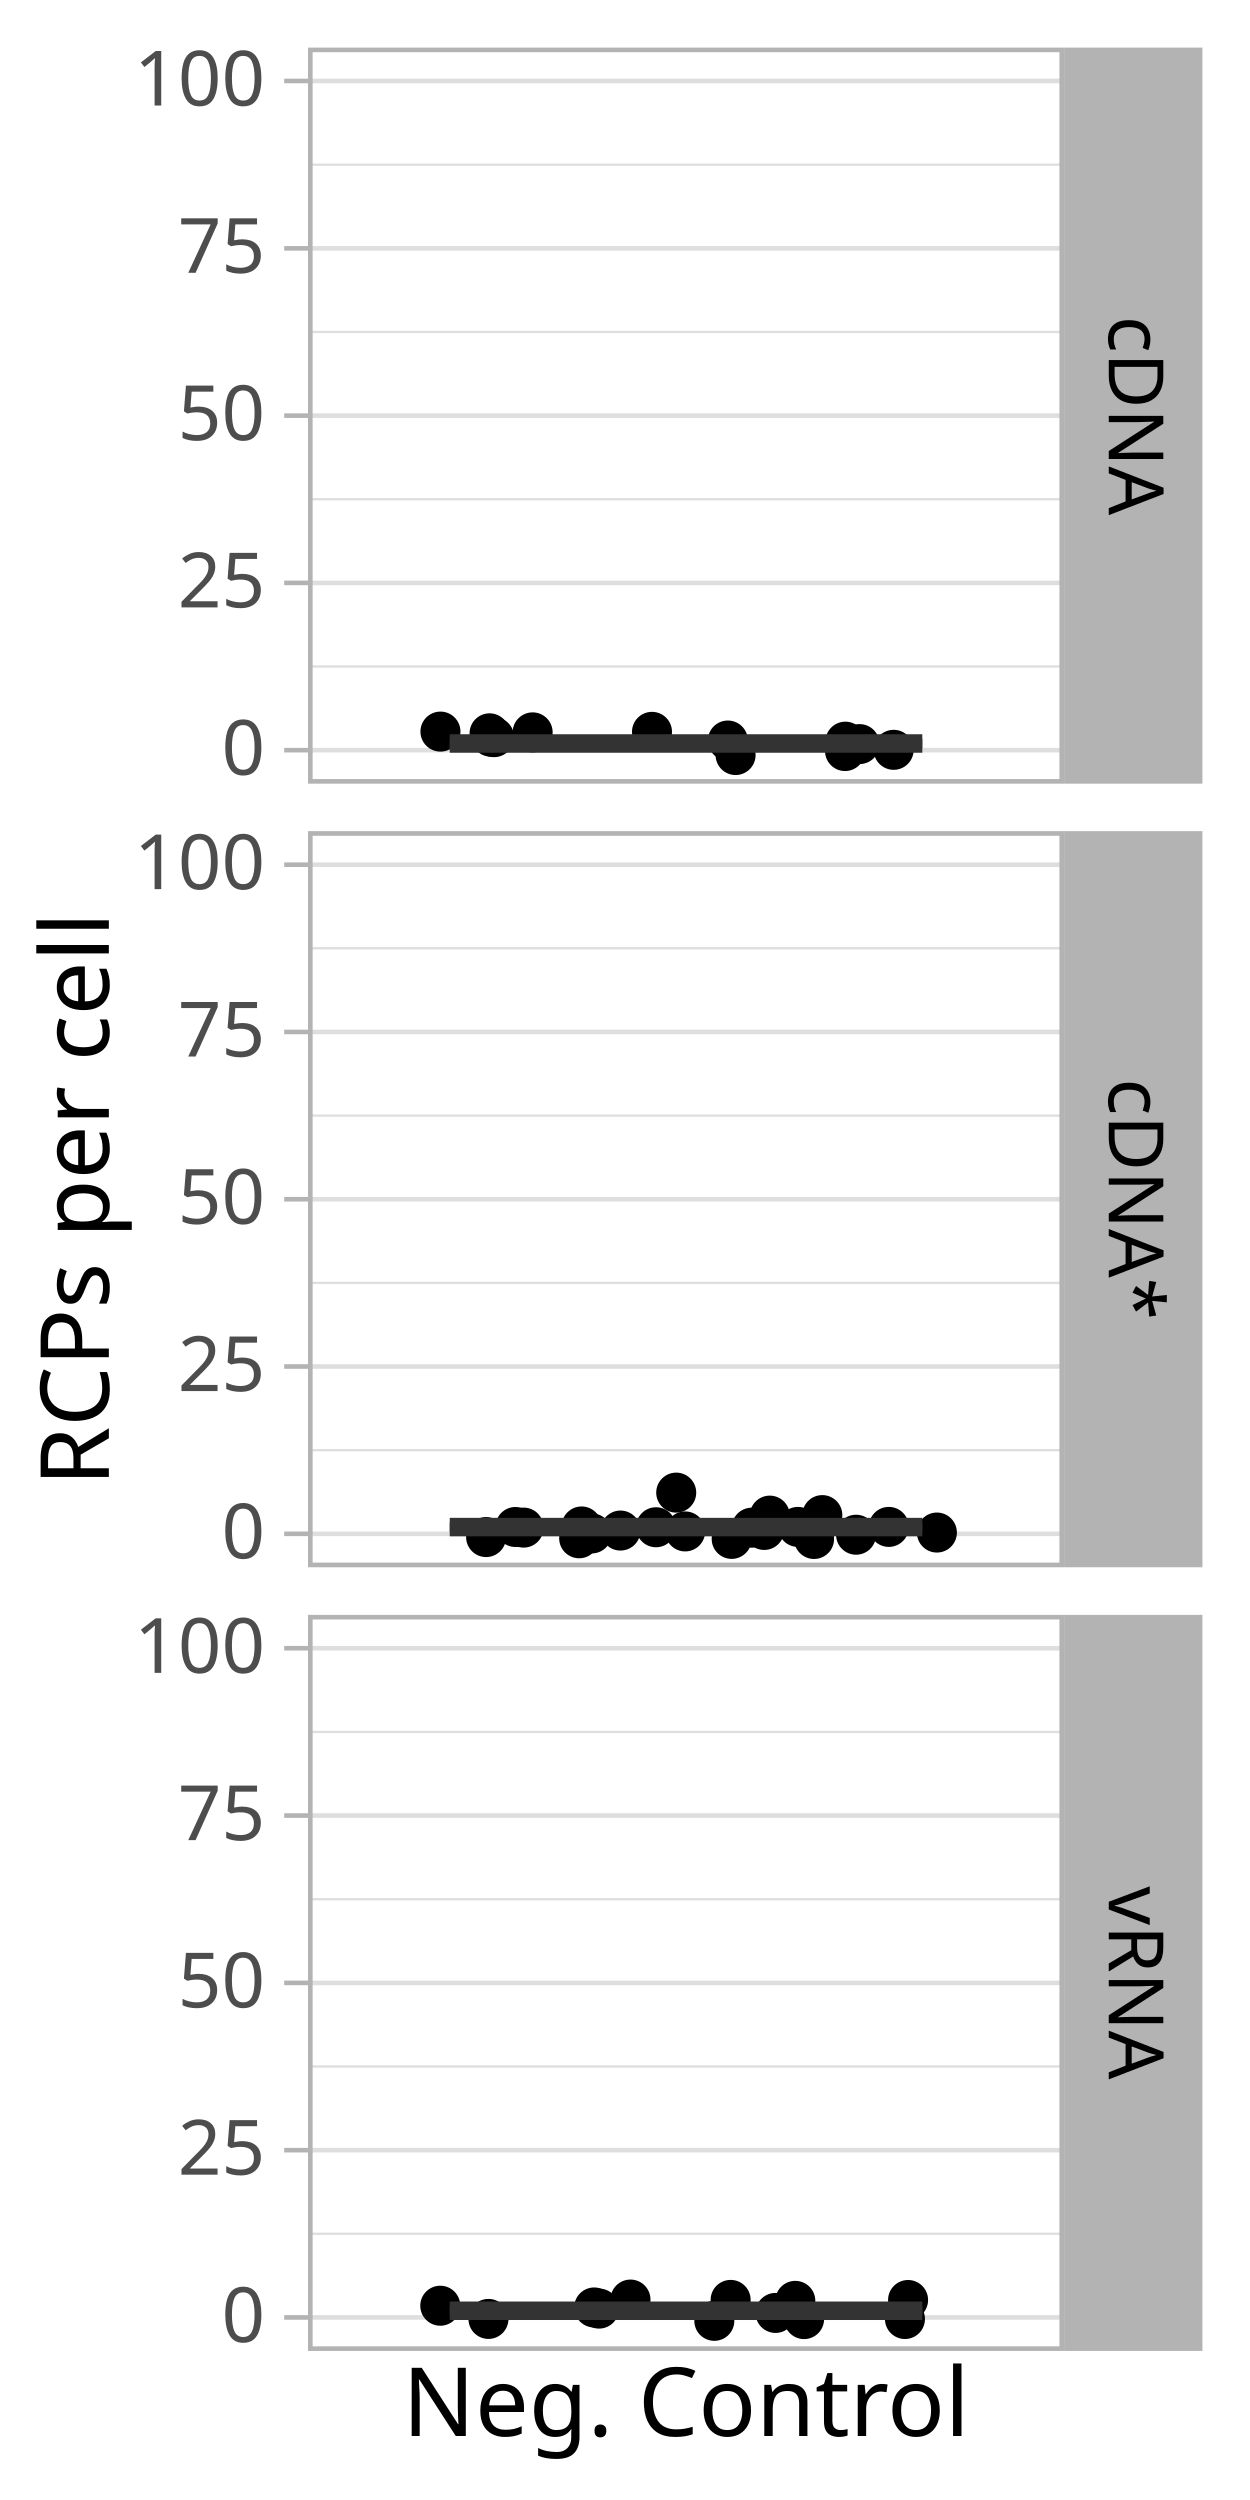
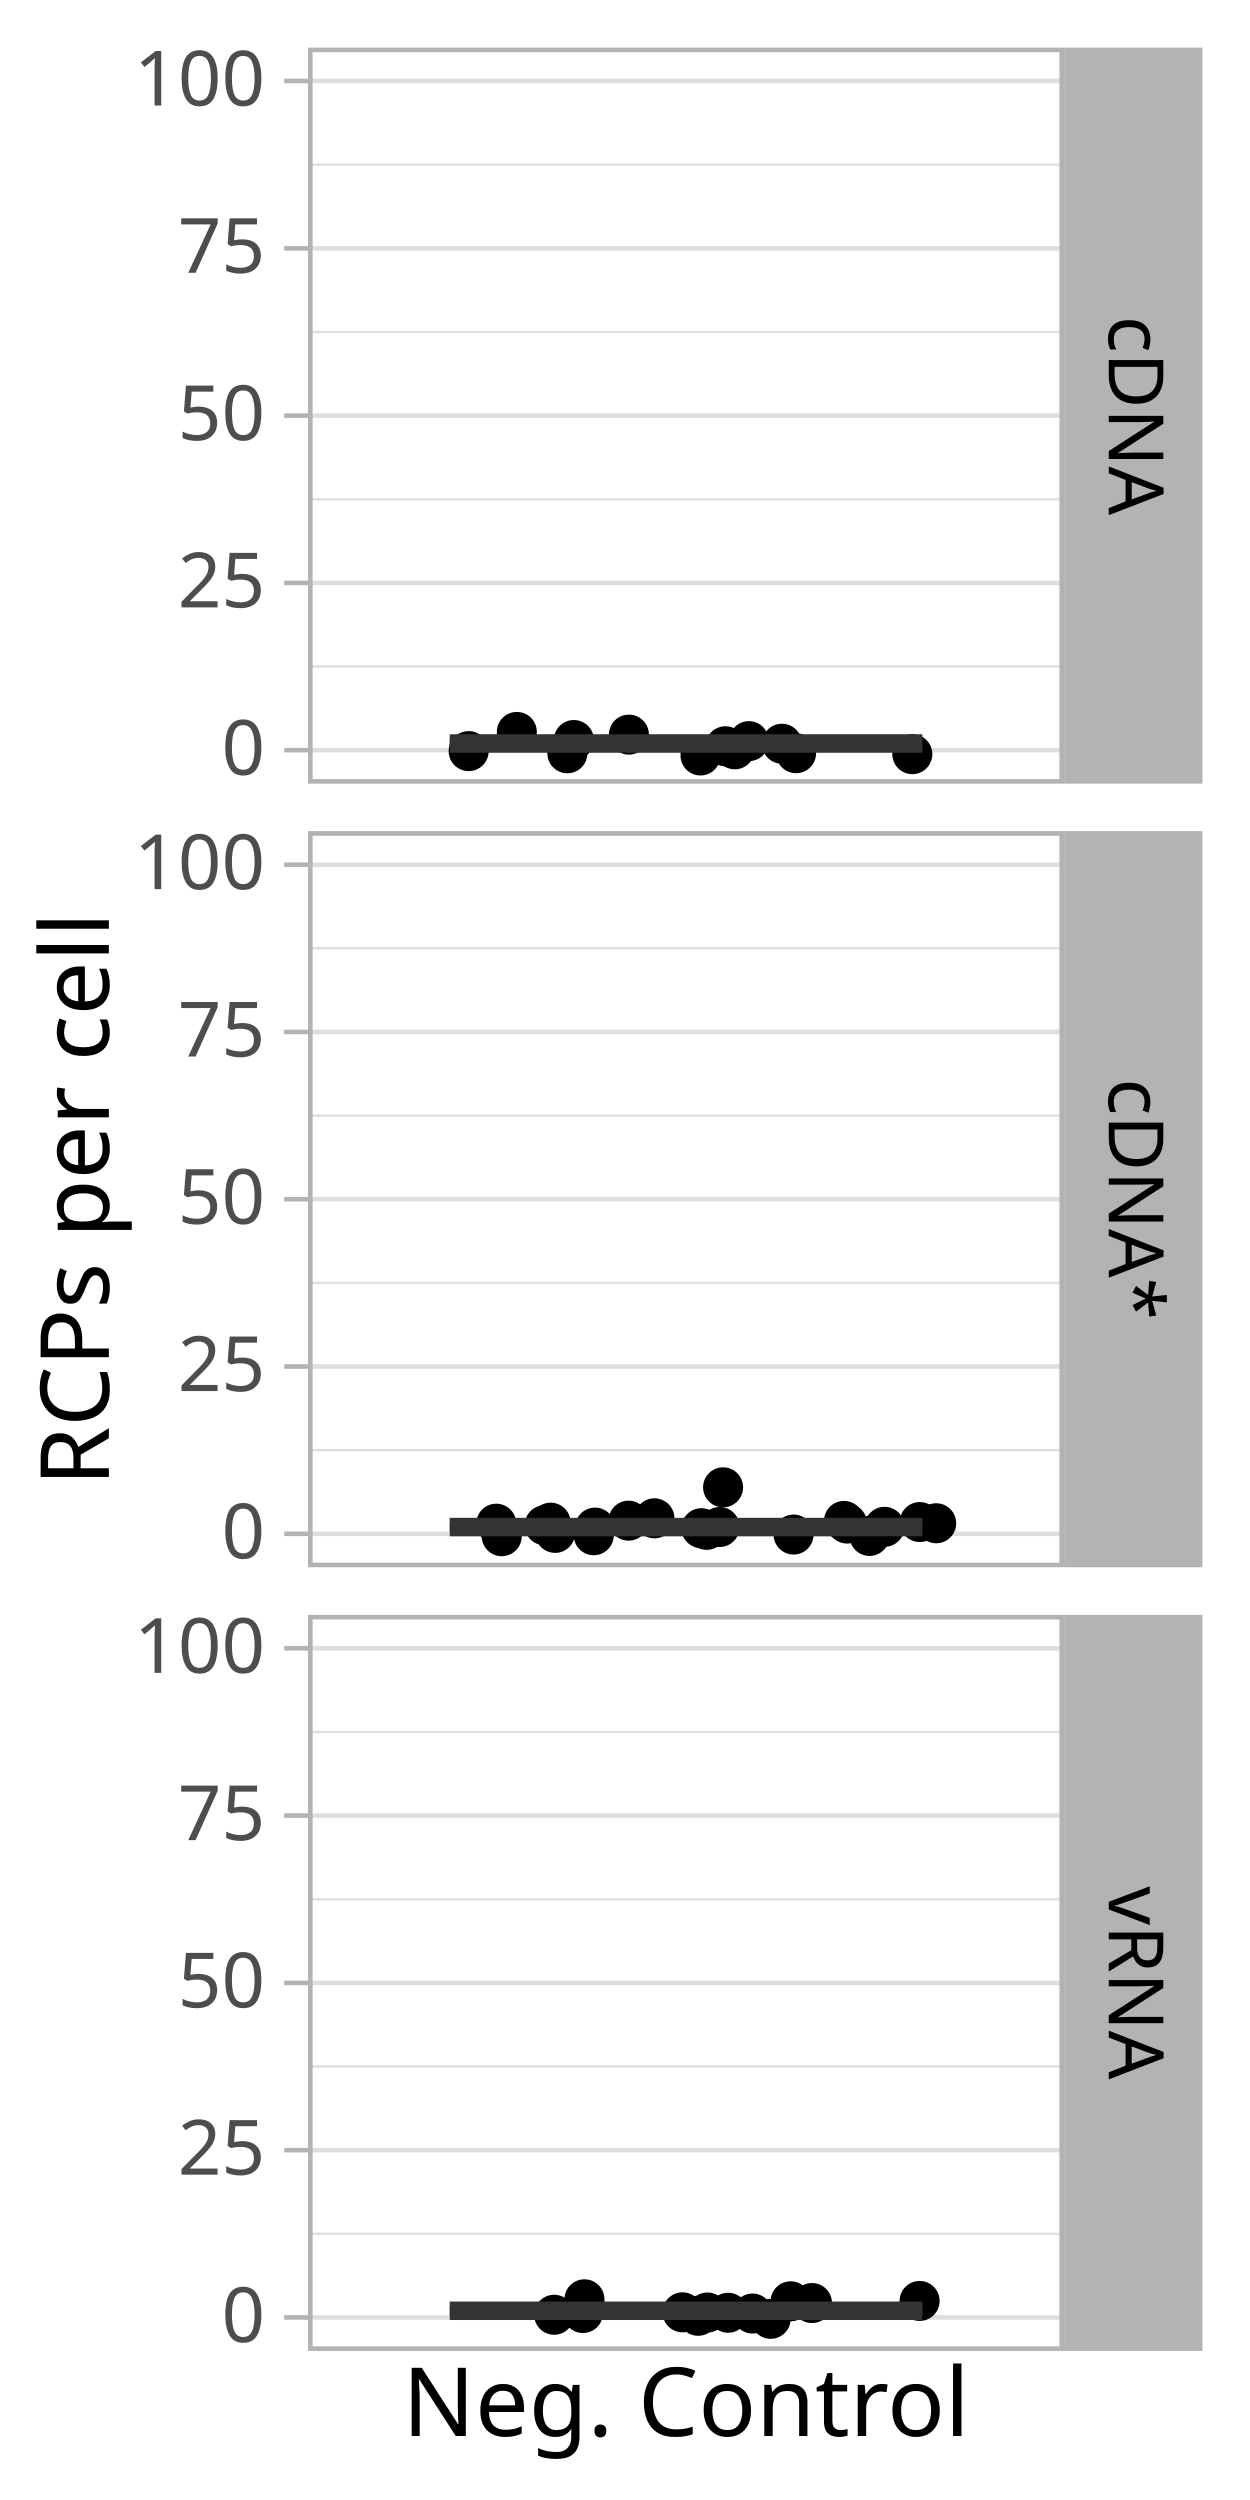
<svg xmlns="http://www.w3.org/2000/svg" class="svglite" width="144.00pt" height="288.00pt" viewBox="0 0 144.00 288.00">
  <defs>
    <style type="text/css">
    .svglite line, .svglite polyline, .svglite polygon, .svglite path, .svglite rect, .svglite circle {
      fill: none;
      stroke: #000000;
      stroke-linecap: round;
      stroke-linejoin: round;
      stroke-miterlimit: 10.00;
    }
    .svglite text {
      white-space: pre;
    }
  </style>
  </defs>
  <rect width="100%" height="100%" style="stroke: none; fill: #FFFFFF;" />
  <defs>
    <clipPath id="cpMC4wMHwxNDQuMDB8MC4wMHwyODguMDA=">
      <rect x="0.00" y="0.00" width="144.00" height="288.00" />
    </clipPath>
  </defs>
  <g clip-path="url(#cpMC4wMHwxNDQuMDB8MC4wMHwyODguMDA=)">
    <rect x="0.00" y="0.00" width="144.00" height="288.00" style="stroke-width: 1.07; stroke: #FFFFFF; fill: #FFFFFF;" />
  </g>
  <defs>
    <clipPath id="cpMzUuNDh8MTIyLjU4fDUuNDh8OTAuMjc=">
      <rect x="35.48" y="5.48" width="87.10" height="84.80" />
    </clipPath>
  </defs>
  <g clip-path="url(#cpMzUuNDh8MTIyLjU4fDUuNDh8OTAuMjc=)">
    <rect x="35.48" y="5.48" width="87.10" height="84.80" style="stroke-width: 1.07; stroke: none; fill: #FFFFFF;" />
    <polyline points="35.48,76.78 122.58,76.78 " style="stroke-width: 0.27; stroke: #DEDEDE; stroke-linecap: butt;" />
    <polyline points="35.48,57.51 122.58,57.51 " style="stroke-width: 0.27; stroke: #DEDEDE; stroke-linecap: butt;" />
    <polyline points="35.48,38.24 122.58,38.24 " style="stroke-width: 0.27; stroke: #DEDEDE; stroke-linecap: butt;" />
    <polyline points="35.48,18.97 122.58,18.97 " style="stroke-width: 0.27; stroke: #DEDEDE; stroke-linecap: butt;" />
    <polyline points="35.48,86.42 122.58,86.42 " style="stroke-width: 0.53; stroke: #DEDEDE; stroke-linecap: butt;" />
    <polyline points="35.48,67.15 122.58,67.15 " style="stroke-width: 0.53; stroke: #DEDEDE; stroke-linecap: butt;" />
    <polyline points="35.48,47.88 122.58,47.88 " style="stroke-width: 0.53; stroke: #DEDEDE; stroke-linecap: butt;" />
    <polyline points="35.48,28.61 122.58,28.61 " style="stroke-width: 0.53; stroke: #DEDEDE; stroke-linecap: butt;" />
    <polyline points="35.48,9.33 122.58,9.33 " style="stroke-width: 0.53; stroke: #DEDEDE; stroke-linecap: butt;" />
-     <circle cx="75.11" cy="84.31" r="1.95" style="stroke-width: 0.71; fill: #000000;" />
-     <circle cx="61.36" cy="84.37" r="1.95" style="stroke-width: 0.71; fill: #000000;" />
-     <circle cx="97.39" cy="85.44" r="1.95" style="stroke-width: 0.71; fill: #000000;" />
-     <circle cx="102.95" cy="86.38" r="1.95" style="stroke-width: 0.71; fill: #000000;" />
-     <circle cx="84.74" cy="86.98" r="1.95" style="stroke-width: 0.71; fill: #000000;" />
-     <circle cx="56.40" cy="84.48" r="1.95" style="stroke-width: 0.71; fill: #000000;" />
-     <circle cx="99.02" cy="85.72" r="1.95" style="stroke-width: 0.71; fill: #000000;" />
-     <circle cx="97.35" cy="86.52" r="1.95" style="stroke-width: 0.71; fill: #000000;" />
-     <circle cx="56.56" cy="84.87" r="1.95" style="stroke-width: 0.71; fill: #000000;" />
-     <circle cx="50.74" cy="84.28" r="1.95" style="stroke-width: 0.71; fill: #000000;" />
-     <circle cx="56.92" cy="84.92" r="1.95" style="stroke-width: 0.71; fill: #000000;" />
-     <circle cx="83.85" cy="85.31" r="1.95" style="stroke-width: 0.71; fill: #000000;" />
+     <circle cx="53.99" cy="86.53" r="1.95" style="stroke-width: 0.71; fill: #000000;" />
+     <circle cx="66.11" cy="85.25" r="1.95" style="stroke-width: 0.71; fill: #000000;" />
+     <circle cx="59.54" cy="84.32" r="1.95" style="stroke-width: 0.71; fill: #000000;" />
+     <circle cx="86.27" cy="85.38" r="1.95" style="stroke-width: 0.71; fill: #000000;" />
+     <circle cx="91.71" cy="86.77" r="1.95" style="stroke-width: 0.71; fill: #000000;" />
+     <circle cx="80.70" cy="87.03" r="1.95" style="stroke-width: 0.71; fill: #000000;" />
+     <circle cx="84.65" cy="86.32" r="1.95" style="stroke-width: 0.71; fill: #000000;" />
+     <circle cx="105.10" cy="86.88" r="1.95" style="stroke-width: 0.71; fill: #000000;" />
+     <circle cx="72.45" cy="84.63" r="1.95" style="stroke-width: 0.71; fill: #000000;" />
+     <circle cx="90.08" cy="85.68" r="1.95" style="stroke-width: 0.71; fill: #000000;" />
+     <circle cx="65.36" cy="86.78" r="1.95" style="stroke-width: 0.71; fill: #000000;" />
+     <circle cx="83.57" cy="85.97" r="1.95" style="stroke-width: 0.71; fill: #000000;" />
    <line x1="79.03" y1="85.65" x2="79.03" y2="85.65" style="stroke-width: 1.07; stroke: #333333; stroke-linecap: butt;" />
    <line x1="79.03" y1="85.65" x2="79.03" y2="85.65" style="stroke-width: 1.07; stroke: #333333; stroke-linecap: butt;" />
    <polygon points="51.81,85.65 51.81,85.65 106.25,85.65 106.25,85.65 51.81,85.65 " style="stroke-width: 1.07; stroke: #333333; stroke-linecap: butt; stroke-linejoin: miter; fill: #FFFFFF;" />
    <line x1="51.81" y1="85.65" x2="106.25" y2="85.65" style="stroke-width: 2.13; stroke: #333333; stroke-linecap: butt; stroke-linejoin: miter;" />
    <rect x="35.48" y="5.48" width="87.10" height="84.80" style="stroke-width: 1.07; stroke: #B3B3B3;" />
  </g>
  <g clip-path="url(#cpMC4wMHwxNDQuMDB8MC4wMHwyODguMDA=)">
</g>
  <defs>
    <clipPath id="cpMzUuNDh8MTIyLjU4fDk1Ljc1fDE4MC41NQ==">
      <rect x="35.48" y="95.75" width="87.10" height="84.80" />
    </clipPath>
  </defs>
  <g clip-path="url(#cpMzUuNDh8MTIyLjU4fDk1Ljc1fDE4MC41NQ==)">
    <rect x="35.48" y="95.75" width="87.10" height="84.80" style="stroke-width: 1.07; stroke: none; fill: #FFFFFF;" />
    <polyline points="35.48,167.06 122.58,167.06 " style="stroke-width: 0.27; stroke: #DEDEDE; stroke-linecap: butt;" />
    <polyline points="35.48,147.79 122.58,147.79 " style="stroke-width: 0.27; stroke: #DEDEDE; stroke-linecap: butt;" />
    <polyline points="35.48,128.52 122.58,128.52 " style="stroke-width: 0.27; stroke: #DEDEDE; stroke-linecap: butt;" />
    <polyline points="35.48,109.24 122.58,109.24 " style="stroke-width: 0.27; stroke: #DEDEDE; stroke-linecap: butt;" />
    <polyline points="35.48,176.70 122.58,176.70 " style="stroke-width: 0.53; stroke: #DEDEDE; stroke-linecap: butt;" />
    <polyline points="35.48,157.42 122.58,157.42 " style="stroke-width: 0.53; stroke: #DEDEDE; stroke-linecap: butt;" />
    <polyline points="35.48,138.15 122.58,138.15 " style="stroke-width: 0.53; stroke: #DEDEDE; stroke-linecap: butt;" />
    <polyline points="35.48,118.88 122.58,118.88 " style="stroke-width: 0.53; stroke: #DEDEDE; stroke-linecap: butt;" />
    <polyline points="35.48,99.61 122.58,99.61 " style="stroke-width: 0.53; stroke: #DEDEDE; stroke-linecap: butt;" />
-     <circle cx="102.39" cy="175.90" r="1.95" style="stroke-width: 0.71; fill: #000000;" />
-     <circle cx="60.32" cy="175.98" r="1.95" style="stroke-width: 0.71; fill: #000000;" />
-     <circle cx="77.90" cy="171.95" r="1.95" style="stroke-width: 0.71; fill: #000000;" />
-     <circle cx="71.48" cy="176.32" r="1.95" style="stroke-width: 0.71; fill: #000000;" />
-     <circle cx="78.93" cy="176.42" r="1.95" style="stroke-width: 0.71; fill: #000000;" />
-     <circle cx="91.92" cy="175.90" r="1.95" style="stroke-width: 0.71; fill: #000000;" />
-     <circle cx="98.62" cy="176.80" r="1.95" style="stroke-width: 0.71; fill: #000000;" />
-     <circle cx="75.57" cy="175.94" r="1.95" style="stroke-width: 0.71; fill: #000000;" />
-     <circle cx="67.00" cy="175.85" r="1.95" style="stroke-width: 0.71; fill: #000000;" />
-     <circle cx="86.60" cy="175.99" r="1.95" style="stroke-width: 0.71; fill: #000000;" />
-     <circle cx="56.00" cy="177.07" r="1.95" style="stroke-width: 0.71; fill: #000000;" />
-     <circle cx="88.68" cy="174.60" r="1.95" style="stroke-width: 0.71; fill: #000000;" />
-     <circle cx="107.93" cy="176.55" r="1.95" style="stroke-width: 0.71; fill: #000000;" />
-     <circle cx="59.38" cy="175.91" r="1.95" style="stroke-width: 0.71; fill: #000000;" />
-     <circle cx="93.78" cy="177.29" r="1.95" style="stroke-width: 0.71; fill: #000000;" />
-     <circle cx="94.73" cy="174.54" r="1.95" style="stroke-width: 0.71; fill: #000000;" />
-     <circle cx="68.18" cy="176.65" r="1.95" style="stroke-width: 0.71; fill: #000000;" />
-     <circle cx="66.72" cy="177.21" r="1.95" style="stroke-width: 0.71; fill: #000000;" />
-     <circle cx="84.29" cy="177.28" r="1.95" style="stroke-width: 0.71; fill: #000000;" />
-     <circle cx="88.04" cy="176.25" r="1.95" style="stroke-width: 0.71; fill: #000000;" />
+     <circle cx="68.40" cy="176.86" r="1.95" style="stroke-width: 0.71; fill: #000000;" />
+     <circle cx="91.42" cy="176.78" r="1.95" style="stroke-width: 0.71; fill: #000000;" />
+     <circle cx="83.30" cy="171.34" r="1.95" style="stroke-width: 0.71; fill: #000000;" />
+     <circle cx="97.23" cy="175.21" r="1.95" style="stroke-width: 0.71; fill: #000000;" />
+     <circle cx="72.41" cy="175.18" r="1.95" style="stroke-width: 0.71; fill: #000000;" />
+     <circle cx="100.17" cy="176.94" r="1.95" style="stroke-width: 0.71; fill: #000000;" />
+     <circle cx="57.17" cy="175.53" r="1.95" style="stroke-width: 0.71; fill: #000000;" />
+     <circle cx="101.90" cy="175.89" r="1.95" style="stroke-width: 0.71; fill: #000000;" />
+     <circle cx="68.55" cy="175.98" r="1.95" style="stroke-width: 0.71; fill: #000000;" />
+     <circle cx="80.80" cy="176.05" r="1.95" style="stroke-width: 0.71; fill: #000000;" />
+     <circle cx="63.95" cy="176.59" r="1.95" style="stroke-width: 0.71; fill: #000000;" />
+     <circle cx="63.43" cy="175.41" r="1.95" style="stroke-width: 0.71; fill: #000000;" />
+     <circle cx="105.96" cy="175.34" r="1.95" style="stroke-width: 0.71; fill: #000000;" />
+     <circle cx="82.90" cy="175.91" r="1.95" style="stroke-width: 0.71; fill: #000000;" />
+     <circle cx="57.80" cy="176.97" r="1.95" style="stroke-width: 0.71; fill: #000000;" />
+     <circle cx="62.74" cy="175.71" r="1.95" style="stroke-width: 0.71; fill: #000000;" />
+     <circle cx="97.58" cy="175.51" r="1.95" style="stroke-width: 0.71; fill: #000000;" />
+     <circle cx="81.41" cy="176.24" r="1.95" style="stroke-width: 0.71; fill: #000000;" />
+     <circle cx="75.39" cy="174.91" r="1.95" style="stroke-width: 0.71; fill: #000000;" />
+     <circle cx="107.85" cy="175.48" r="1.95" style="stroke-width: 0.71; fill: #000000;" />
    <line x1="79.03" y1="175.92" x2="79.03" y2="175.92" style="stroke-width: 1.07; stroke: #333333; stroke-linecap: butt;" />
    <line x1="79.03" y1="175.92" x2="79.03" y2="175.92" style="stroke-width: 1.07; stroke: #333333; stroke-linecap: butt;" />
    <polygon points="51.81,175.92 51.81,175.92 106.25,175.92 106.25,175.92 51.81,175.92 " style="stroke-width: 1.07; stroke: #333333; stroke-linecap: butt; stroke-linejoin: miter; fill: #FFFFFF;" />
    <line x1="51.81" y1="175.92" x2="106.25" y2="175.92" style="stroke-width: 2.13; stroke: #333333; stroke-linecap: butt; stroke-linejoin: miter;" />
    <rect x="35.48" y="95.75" width="87.10" height="84.80" style="stroke-width: 1.07; stroke: #B3B3B3;" />
  </g>
  <g clip-path="url(#cpMC4wMHwxNDQuMDB8MC4wMHwyODguMDA=)">
</g>
  <defs>
    <clipPath id="cpMzUuNDh8MTIyLjU4fDE4Ni4wM3wyNzAuODI=">
      <rect x="35.48" y="186.03" width="87.10" height="84.80" />
    </clipPath>
  </defs>
  <g clip-path="url(#cpMzUuNDh8MTIyLjU4fDE4Ni4wM3wyNzAuODI=)">
    <rect x="35.48" y="186.03" width="87.10" height="84.80" style="stroke-width: 1.07; stroke: none; fill: #FFFFFF;" />
    <polyline points="35.48,257.33 122.58,257.33 " style="stroke-width: 0.27; stroke: #DEDEDE; stroke-linecap: butt;" />
    <polyline points="35.48,238.06 122.58,238.06 " style="stroke-width: 0.27; stroke: #DEDEDE; stroke-linecap: butt;" />
    <polyline points="35.48,218.79 122.58,218.79 " style="stroke-width: 0.27; stroke: #DEDEDE; stroke-linecap: butt;" />
    <polyline points="35.48,199.52 122.58,199.52 " style="stroke-width: 0.27; stroke: #DEDEDE; stroke-linecap: butt;" />
    <polyline points="35.48,266.97 122.58,266.97 " style="stroke-width: 0.53; stroke: #DEDEDE; stroke-linecap: butt;" />
    <polyline points="35.48,247.70 122.58,247.70 " style="stroke-width: 0.53; stroke: #DEDEDE; stroke-linecap: butt;" />
    <polyline points="35.48,228.43 122.58,228.43 " style="stroke-width: 0.53; stroke: #DEDEDE; stroke-linecap: butt;" />
    <polyline points="35.48,209.15 122.58,209.15 " style="stroke-width: 0.53; stroke: #DEDEDE; stroke-linecap: butt;" />
    <polyline points="35.48,189.88 122.58,189.88 " style="stroke-width: 0.53; stroke: #DEDEDE; stroke-linecap: butt;" />
-     <circle cx="104.25" cy="267.15" r="1.95" style="stroke-width: 0.71; fill: #000000;" />
-     <circle cx="82.29" cy="267.36" r="1.95" style="stroke-width: 0.71; fill: #000000;" />
-     <circle cx="84.17" cy="264.95" r="1.95" style="stroke-width: 0.71; fill: #000000;" />
-     <circle cx="92.63" cy="267.16" r="1.95" style="stroke-width: 0.71; fill: #000000;" />
-     <circle cx="69.01" cy="265.95" r="1.95" style="stroke-width: 0.71; fill: #000000;" />
-     <circle cx="91.62" cy="265.06" r="1.95" style="stroke-width: 0.71; fill: #000000;" />
-     <circle cx="56.27" cy="267.14" r="1.95" style="stroke-width: 0.71; fill: #000000;" />
-     <circle cx="72.63" cy="264.91" r="1.95" style="stroke-width: 0.71; fill: #000000;" />
-     <circle cx="68.45" cy="265.82" r="1.95" style="stroke-width: 0.71; fill: #000000;" />
-     <circle cx="89.34" cy="266.45" r="1.95" style="stroke-width: 0.71; fill: #000000;" />
-     <circle cx="104.61" cy="264.96" r="1.95" style="stroke-width: 0.71; fill: #000000;" />
-     <circle cx="50.72" cy="265.62" r="1.95" style="stroke-width: 0.71; fill: #000000;" />
+     <circle cx="78.63" cy="266.38" r="1.95" style="stroke-width: 0.71; fill: #000000;" />
+     <circle cx="67.33" cy="264.88" r="1.95" style="stroke-width: 0.71; fill: #000000;" />
+     <circle cx="88.78" cy="267.13" r="1.95" style="stroke-width: 0.71; fill: #000000;" />
+     <circle cx="67.16" cy="266.46" r="1.95" style="stroke-width: 0.71; fill: #000000;" />
+     <circle cx="80.42" cy="266.78" r="1.95" style="stroke-width: 0.71; fill: #000000;" />
+     <circle cx="86.69" cy="266.52" r="1.95" style="stroke-width: 0.71; fill: #000000;" />
+     <circle cx="81.50" cy="266.40" r="1.95" style="stroke-width: 0.71; fill: #000000;" />
+     <circle cx="91.08" cy="265.11" r="1.95" style="stroke-width: 0.71; fill: #000000;" />
+     <circle cx="105.94" cy="265.07" r="1.95" style="stroke-width: 0.71; fill: #000000;" />
+     <circle cx="63.84" cy="266.66" r="1.95" style="stroke-width: 0.71; fill: #000000;" />
+     <circle cx="93.54" cy="265.31" r="1.95" style="stroke-width: 0.71; fill: #000000;" />
+     <circle cx="83.88" cy="266.43" r="1.95" style="stroke-width: 0.71; fill: #000000;" />
    <line x1="79.03" y1="266.20" x2="79.03" y2="266.20" style="stroke-width: 1.07; stroke: #333333; stroke-linecap: butt;" />
    <line x1="79.03" y1="266.20" x2="79.03" y2="266.20" style="stroke-width: 1.07; stroke: #333333; stroke-linecap: butt;" />
    <polygon points="51.81,266.20 51.81,266.20 106.25,266.20 106.25,266.20 51.81,266.20 " style="stroke-width: 1.07; stroke: #333333; stroke-linecap: butt; stroke-linejoin: miter; fill: #FFFFFF;" />
    <line x1="51.81" y1="266.20" x2="106.25" y2="266.20" style="stroke-width: 2.13; stroke: #333333; stroke-linecap: butt; stroke-linejoin: miter;" />
    <rect x="35.48" y="186.03" width="87.10" height="84.80" style="stroke-width: 1.07; stroke: #B3B3B3;" />
  </g>
  <g clip-path="url(#cpMC4wMHwxNDQuMDB8MC4wMHwyODguMDA=)">
</g>
  <defs>
    <clipPath id="cpMTIyLjU4fDEzOC41Mnw1LjQ4fDkwLjI3">
      <rect x="122.58" y="5.48" width="15.94" height="84.80" />
    </clipPath>
  </defs>
  <g clip-path="url(#cpMTIyLjU4fDEzOC41Mnw1LjQ4fDkwLjI3)">
    <rect x="122.58" y="5.48" width="15.94" height="84.80" style="stroke-width: 1.07; stroke: none; fill: #B3B3B3;" />
    <text transform="translate(127.73,47.88) rotate(90)" text-anchor="middle" style="font-size: 8.80px; font-family: &quot;Carlito&quot;;" textLength="19.91px" lengthAdjust="spacingAndGlyphs">cDNA</text>
  </g>
  <g clip-path="url(#cpMC4wMHwxNDQuMDB8MC4wMHwyODguMDA=)">
</g>
  <defs>
    <clipPath id="cpMTIyLjU4fDEzOC41Mnw5NS43NXwxODAuNTU=">
      <rect x="122.58" y="95.75" width="15.94" height="84.80" />
    </clipPath>
  </defs>
  <g clip-path="url(#cpMTIyLjU4fDEzOC41Mnw5NS43NXwxODAuNTU=)">
    <rect x="122.58" y="95.75" width="15.94" height="84.80" style="stroke-width: 1.07; stroke: none; fill: #B3B3B3;" />
    <text transform="translate(127.73,138.15) rotate(90)" text-anchor="middle" style="font-size: 8.80px; font-family: &quot;Carlito&quot;;" textLength="24.29px" lengthAdjust="spacingAndGlyphs">cDNA*</text>
  </g>
  <g clip-path="url(#cpMC4wMHwxNDQuMDB8MC4wMHwyODguMDA=)">
</g>
  <defs>
    <clipPath id="cpMTIyLjU4fDEzOC41MnwxODYuMDN8MjcwLjgy">
      <rect x="122.58" y="186.03" width="15.94" height="84.80" />
    </clipPath>
  </defs>
  <g clip-path="url(#cpMTIyLjU4fDEzOC41MnwxODYuMDN8MjcwLjgy)">
    <rect x="122.58" y="186.03" width="15.94" height="84.80" style="stroke-width: 1.07; stroke: none; fill: #B3B3B3;" />
    <text transform="translate(127.73,228.43) rotate(90)" text-anchor="middle" style="font-size: 8.80px; font-family: &quot;Carlito&quot;;" textLength="19.53px" lengthAdjust="spacingAndGlyphs">vRNA</text>
  </g>
  <g clip-path="url(#cpMC4wMHwxNDQuMDB8MC4wMHwyODguMDA=)">
    <text x="30.55" y="89.25" text-anchor="end" style="font-size: 8.80px;fill: #4D4D4D; font-family: &quot;Carlito&quot;;" textLength="4.46px" lengthAdjust="spacingAndGlyphs">0</text>
    <text x="30.55" y="69.97" text-anchor="end" style="font-size: 8.80px;fill: #4D4D4D; font-family: &quot;Carlito&quot;;" textLength="8.91px" lengthAdjust="spacingAndGlyphs">25</text>
    <text x="30.55" y="50.70" text-anchor="end" style="font-size: 8.80px;fill: #4D4D4D; font-family: &quot;Carlito&quot;;" textLength="8.91px" lengthAdjust="spacingAndGlyphs">50</text>
    <text x="30.55" y="31.43" text-anchor="end" style="font-size: 8.80px;fill: #4D4D4D; font-family: &quot;Carlito&quot;;" textLength="8.91px" lengthAdjust="spacingAndGlyphs">75</text>
    <text x="30.55" y="12.16" text-anchor="end" style="font-size: 8.80px;fill: #4D4D4D; font-family: &quot;Carlito&quot;;" textLength="13.37px" lengthAdjust="spacingAndGlyphs">100</text>
    <polyline points="32.74,86.42 35.48,86.42 " style="stroke-width: 0.53; stroke: #B3B3B3; stroke-linecap: butt;" />
    <polyline points="32.74,67.15 35.48,67.15 " style="stroke-width: 0.53; stroke: #B3B3B3; stroke-linecap: butt;" />
    <polyline points="32.74,47.88 35.48,47.88 " style="stroke-width: 0.53; stroke: #B3B3B3; stroke-linecap: butt;" />
    <polyline points="32.74,28.61 35.48,28.61 " style="stroke-width: 0.53; stroke: #B3B3B3; stroke-linecap: butt;" />
    <polyline points="32.74,9.33 35.48,9.33 " style="stroke-width: 0.53; stroke: #B3B3B3; stroke-linecap: butt;" />
    <text x="30.55" y="179.52" text-anchor="end" style="font-size: 8.80px;fill: #4D4D4D; font-family: &quot;Carlito&quot;;" textLength="4.46px" lengthAdjust="spacingAndGlyphs">0</text>
    <text x="30.55" y="160.25" text-anchor="end" style="font-size: 8.80px;fill: #4D4D4D; font-family: &quot;Carlito&quot;;" textLength="8.91px" lengthAdjust="spacingAndGlyphs">25</text>
    <text x="30.55" y="140.98" text-anchor="end" style="font-size: 8.80px;fill: #4D4D4D; font-family: &quot;Carlito&quot;;" textLength="8.91px" lengthAdjust="spacingAndGlyphs">50</text>
    <text x="30.55" y="121.71" text-anchor="end" style="font-size: 8.80px;fill: #4D4D4D; font-family: &quot;Carlito&quot;;" textLength="8.91px" lengthAdjust="spacingAndGlyphs">75</text>
    <text x="30.55" y="102.43" text-anchor="end" style="font-size: 8.80px;fill: #4D4D4D; font-family: &quot;Carlito&quot;;" textLength="13.37px" lengthAdjust="spacingAndGlyphs">100</text>
    <polyline points="32.74,176.70 35.48,176.70 " style="stroke-width: 0.53; stroke: #B3B3B3; stroke-linecap: butt;" />
    <polyline points="32.74,157.42 35.48,157.42 " style="stroke-width: 0.53; stroke: #B3B3B3; stroke-linecap: butt;" />
    <polyline points="32.74,138.15 35.48,138.15 " style="stroke-width: 0.53; stroke: #B3B3B3; stroke-linecap: butt;" />
    <polyline points="32.74,118.88 35.48,118.88 " style="stroke-width: 0.53; stroke: #B3B3B3; stroke-linecap: butt;" />
    <polyline points="32.74,99.61 35.48,99.61 " style="stroke-width: 0.53; stroke: #B3B3B3; stroke-linecap: butt;" />
    <text x="30.55" y="269.80" text-anchor="end" style="font-size: 8.80px;fill: #4D4D4D; font-family: &quot;Carlito&quot;;" textLength="4.46px" lengthAdjust="spacingAndGlyphs">0</text>
    <text x="30.55" y="250.52" text-anchor="end" style="font-size: 8.80px;fill: #4D4D4D; font-family: &quot;Carlito&quot;;" textLength="8.91px" lengthAdjust="spacingAndGlyphs">25</text>
    <text x="30.55" y="231.25" text-anchor="end" style="font-size: 8.80px;fill: #4D4D4D; font-family: &quot;Carlito&quot;;" textLength="8.91px" lengthAdjust="spacingAndGlyphs">50</text>
    <text x="30.55" y="211.98" text-anchor="end" style="font-size: 8.80px;fill: #4D4D4D; font-family: &quot;Carlito&quot;;" textLength="8.91px" lengthAdjust="spacingAndGlyphs">75</text>
    <text x="30.55" y="192.71" text-anchor="end" style="font-size: 8.80px;fill: #4D4D4D; font-family: &quot;Carlito&quot;;" textLength="13.37px" lengthAdjust="spacingAndGlyphs">100</text>
    <polyline points="32.74,266.97 35.48,266.97 " style="stroke-width: 0.53; stroke: #B3B3B3; stroke-linecap: butt;" />
    <polyline points="32.74,247.70 35.48,247.70 " style="stroke-width: 0.53; stroke: #B3B3B3; stroke-linecap: butt;" />
    <polyline points="32.74,228.43 35.48,228.43 " style="stroke-width: 0.53; stroke: #B3B3B3; stroke-linecap: butt;" />
    <polyline points="32.74,209.15 35.48,209.15 " style="stroke-width: 0.53; stroke: #B3B3B3; stroke-linecap: butt;" />
    <polyline points="32.74,189.88 35.48,189.88 " style="stroke-width: 0.53; stroke: #B3B3B3; stroke-linecap: butt;" />
    <text x="79.03" y="280.63" text-anchor="middle" style="font-size: 11.00px; font-family: &quot;Carlito&quot;;" textLength="56.32px" lengthAdjust="spacingAndGlyphs">Neg. Control</text>
    <text transform="translate(12.54,138.15) rotate(-90)" text-anchor="middle" style="font-size: 11.00px; font-family: &quot;Carlito&quot;;" textLength="57.07px" lengthAdjust="spacingAndGlyphs">RCPs per cell</text>
  </g>
</svg>
